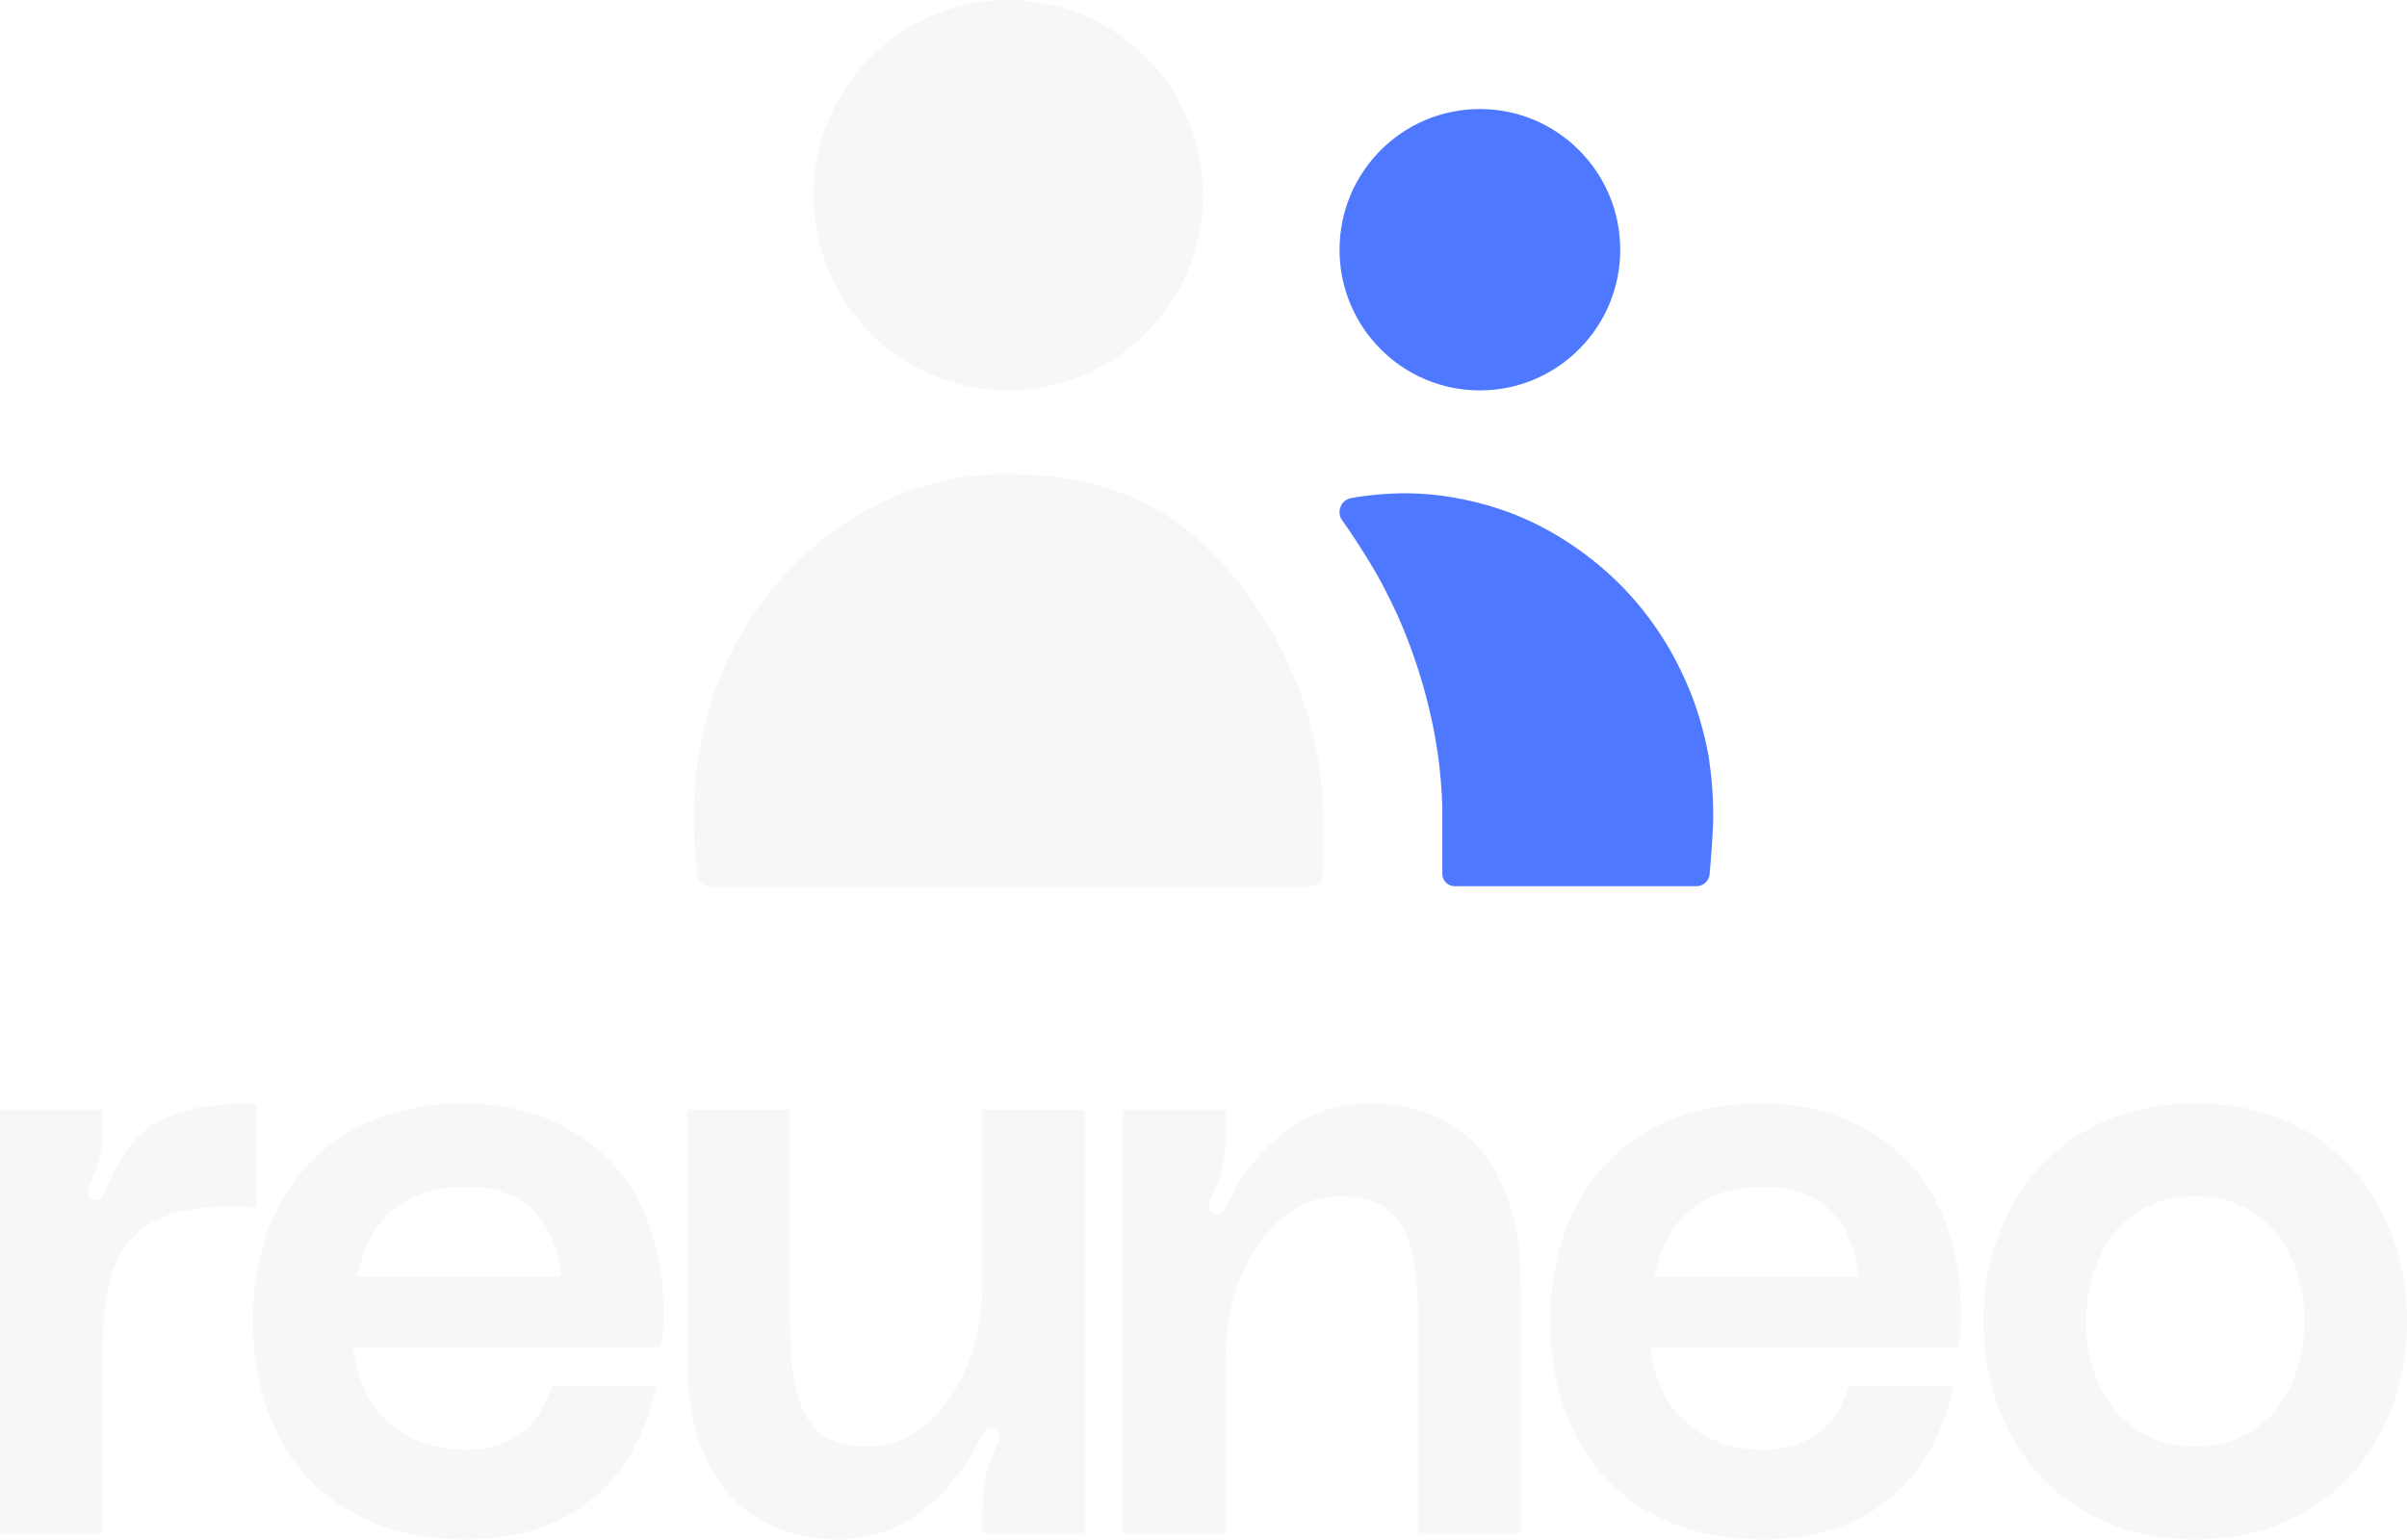
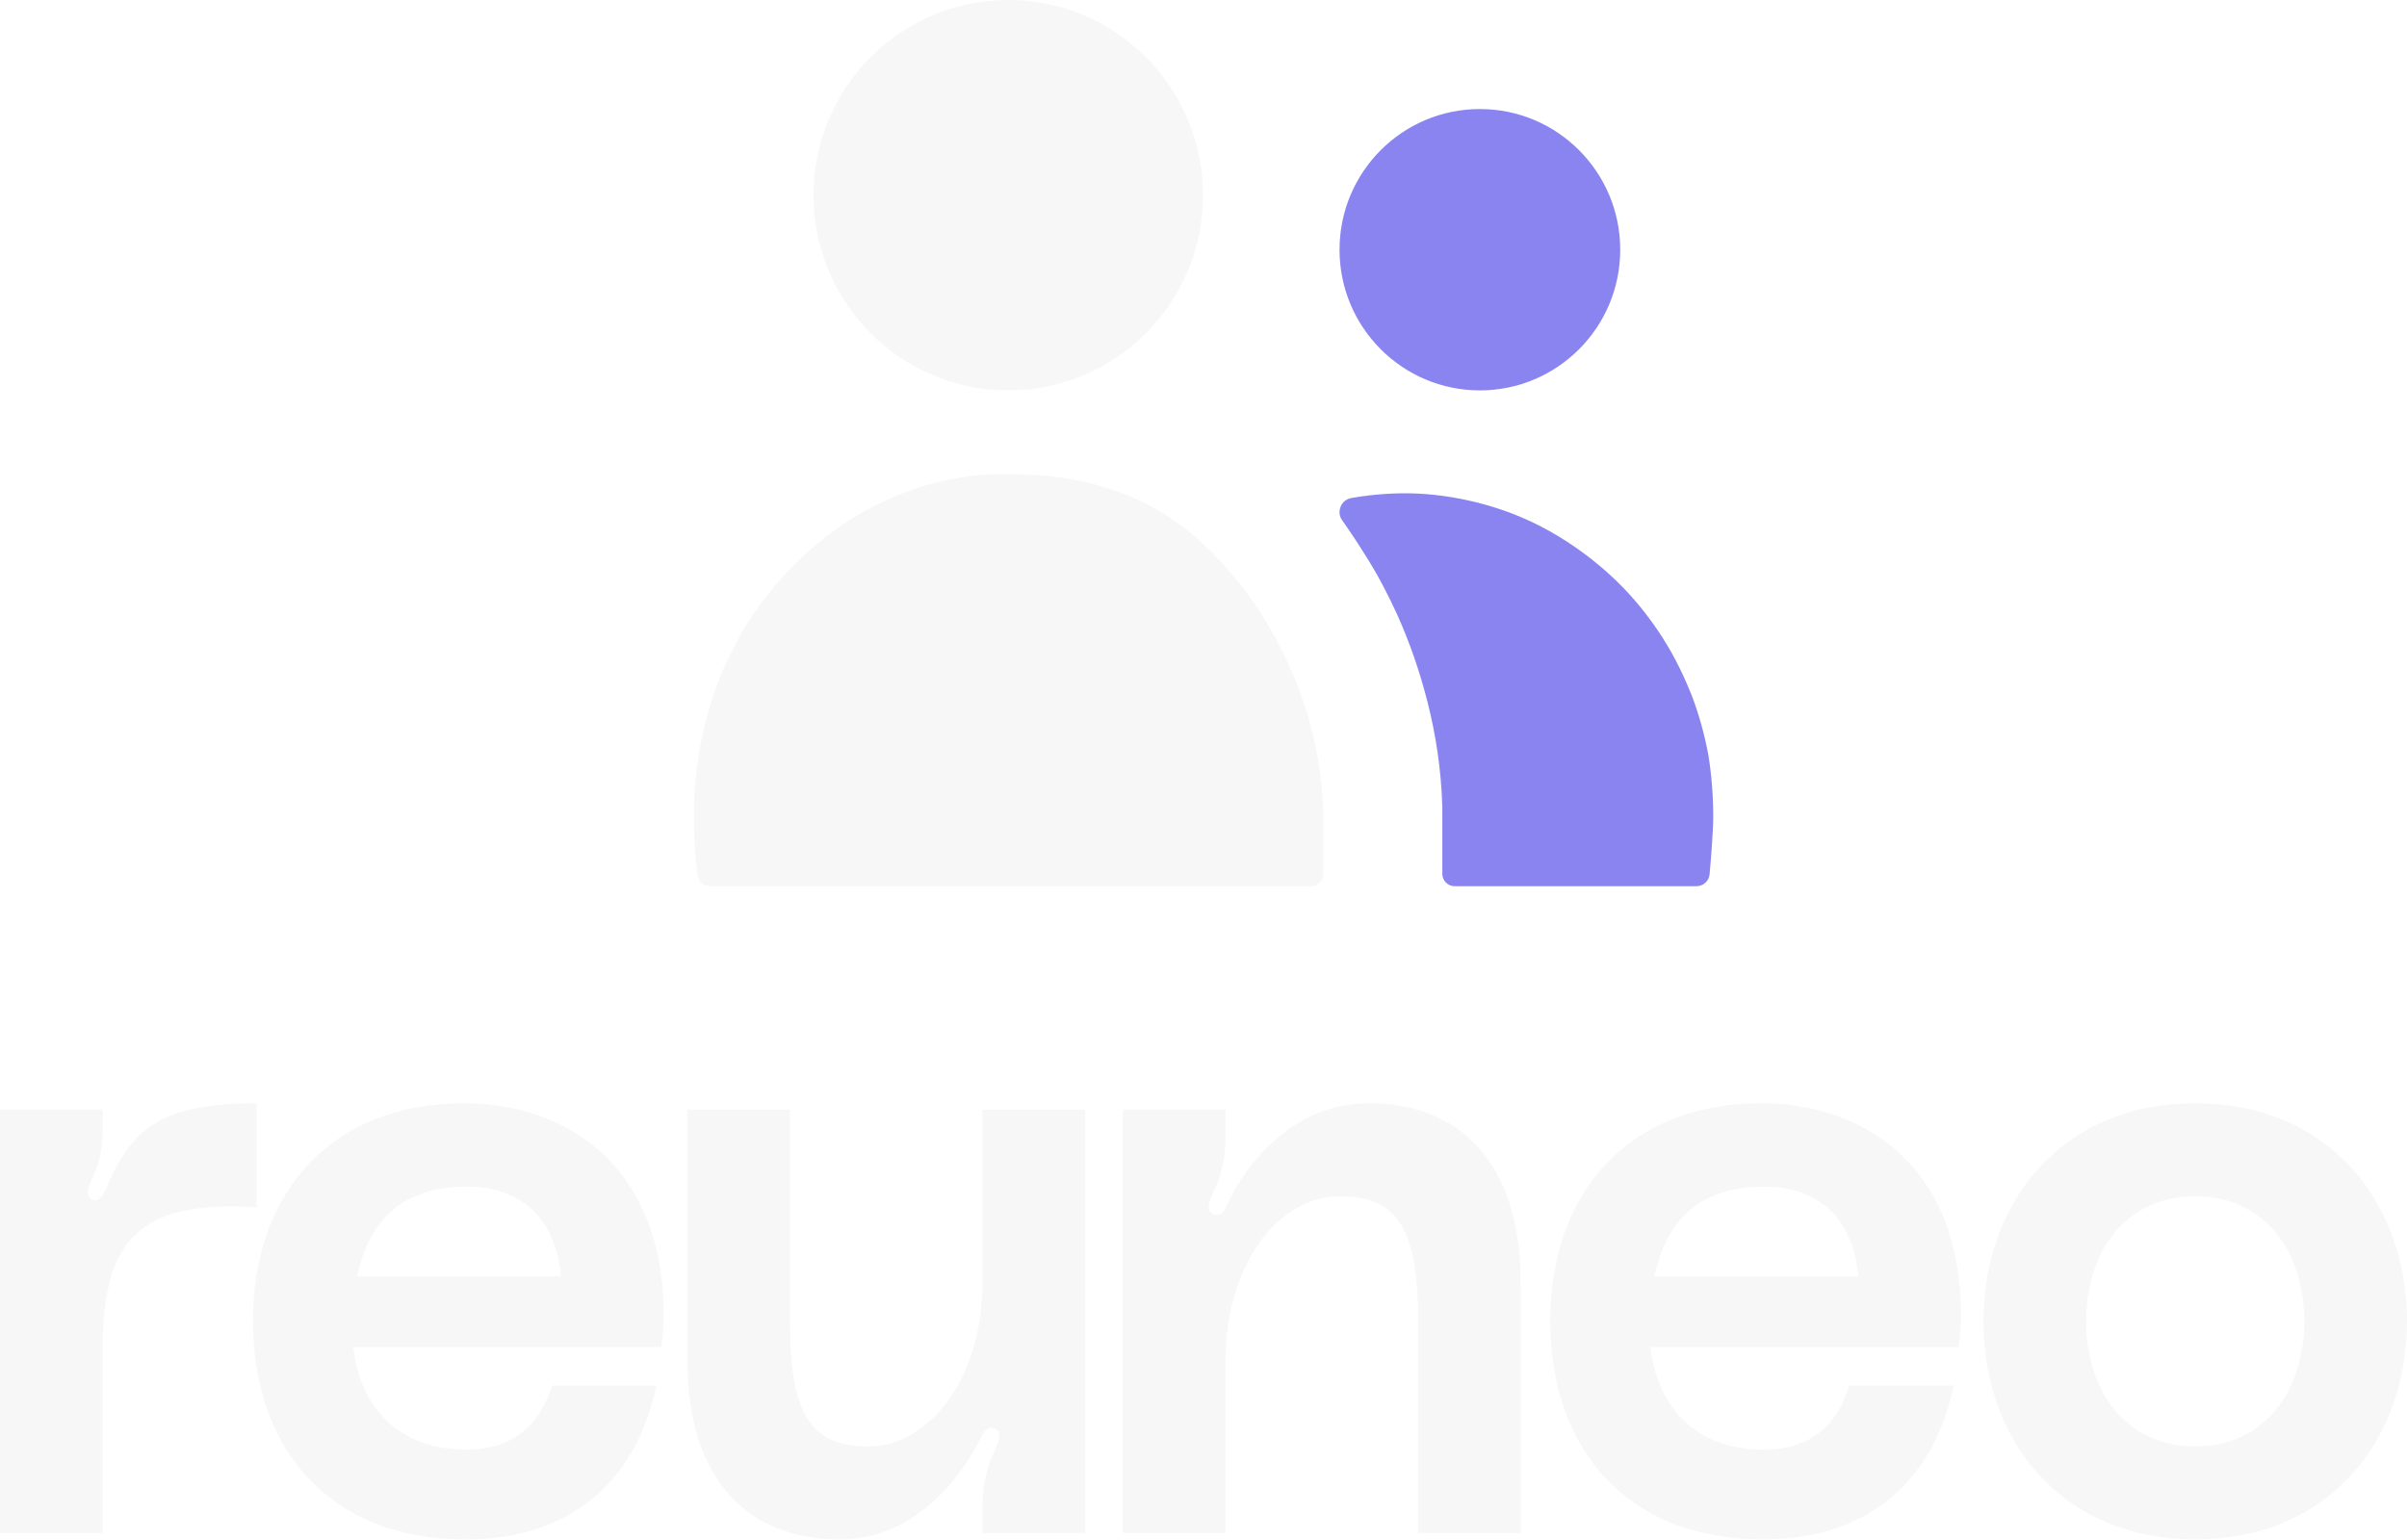
<svg xmlns="http://www.w3.org/2000/svg" id="Layer_2" data-name="Layer 2" viewBox="0 0 2448.62 1566.56">
  <defs>
    <style>
      .cls-1 {
        fill: #f7f7f7;
      }

      .cls-1, .cls-2 {
        stroke-width: 0px;
      }

      .cls-2 {
-         fill: #4e78ff;
+         fill: #8a84f0;
      }
    </style>
  </defs>
  <g id="Layer_1-2" data-name="Layer 1">
    <g>
      <g>
        <path class="cls-1" d="M261.14,1122.62v106.09c-121.59-8.16-156.69,35.09-156.69,144.44v186.88H0v-430.89h104.46v23.67c0,18.77-4.9,35.09-12.24,49.78-3.26,7.34-5.71,17.14,4.08,18.77,4.9.82,8.98-5.71,9.79-8.16,26.11-59.57,49.78-90.58,155.05-90.58Z" />
        <path class="cls-1" d="M672.68,1370.7h-313.37c7.34,65.29,49.78,104.46,115.07,104.46,49.78,0,75.08-26.93,87.32-65.29h106.09c-18.77,88.95-79.16,156.69-194.22,156.69-139.55,0-216.26-93.85-216.26-221.97,0-134.65,83.24-221.97,214.63-221.97,99.56,0,203.2,59.57,203.2,216.26,0,11.42-.82,19.59-2.45,31.83ZM570.68,1298.89c-4.08-52.23-35.09-91.4-95.48-91.4-71,0-101.19,39.99-111.8,91.4h207.28Z" />
        <path class="cls-1" d="M699.21,1383.76v-254.61h104.46v218.71c0,97.11,25.3,124.04,79.98,124.04,60.39,0,115.88-67.73,115.88-167.29v-175.46h104.46v430.89h-104.46v-26.93c0-26.11,5.71-41.62,13.06-58.76,3.26-7.34,8.16-18.77-2.45-21.22-6.53-1.63-8.98,3.26-12.24,9.79-21.22,42.44-68.55,103.64-143.63,103.64-93.03,0-155.05-60.39-155.05-182.8Z" />
        <path class="cls-1" d="M1546.98,1305.42v254.61h-104.46v-218.71c0-97.11-25.3-124.04-79.97-124.04-60.39,0-115.88,67.73-115.88,167.29v175.46h-104.46v-430.89h104.46v26.93c0,26.11-4.9,41.62-13.06,58.76-3.26,7.34-8.16,18.77,2.45,21.22,6.53,1.63,8.98-3.26,12.24-9.79,19.59-43.25,68.55-103.64,143.63-103.64,93.03,0,155.05,60.39,155.05,182.8Z" />
        <path class="cls-1" d="M1992.43,1370.7h-313.37c7.34,65.29,49.78,104.46,115.07,104.46,49.78,0,75.08-26.93,87.32-65.29h106.09c-18.77,88.95-79.16,156.69-194.22,156.69-139.55,0-216.26-93.85-216.26-221.97,0-134.65,83.24-221.97,214.63-221.97,99.56,0,203.2,59.57,203.2,216.26,0,11.42-.82,19.59-2.45,31.83ZM1890.42,1298.89c-4.08-52.23-35.09-91.4-95.48-91.4-71,0-101.19,39.99-111.8,91.4h207.28Z" />
        <path class="cls-1" d="M2448.62,1344.59c0,122.41-80.79,221.97-215.44,221.97s-215.44-99.56-215.44-221.97,80.79-221.97,215.44-221.97,215.44,99.56,215.44,221.97ZM2344.16,1344.59c0-70.18-39.99-127.31-110.99-127.31s-110.99,57.12-110.99,127.31,39.99,127.31,110.99,127.31,110.99-57.12,110.99-127.31Z" />
      </g>
      <g>
        <path class="cls-1" d="M1025.67,397.26c109.41,0,198.11-88.93,198.11-198.63S1135.08,0,1025.67,0s-198.11,88.93-198.11,198.63,88.7,198.63,198.11,198.63Z" />
        <path class="cls-2" d="M1505.47,397.26c78.85,0,142.77-64.09,142.77-143.15s-63.92-143.15-142.77-143.15-142.77,64.09-142.77,143.15,63.92,143.15,142.77,143.15Z" />
        <path class="cls-2" d="M1742.86,830.78c0,14.73-2.23,42.74-3.69,58.85-.62,6.9-6.4,12.17-13.33,12.17h-246c-6.95,0-12.58-5.63-12.58-12.58v-67.88c-1.1-38.28-6.64-73.79-14.94-106.53-8.3-32.73-18.81-62.14-30.43-88.21-9.41-20.53-18.82-38.84-28.78-54.93-9.96-16.09-19.37-30.52-27.67-42.17-3.32-4.44-3.32-9.43-1.66-13.87,1.66-4.44,5.53-7.77,11.07-8.88,22.69-3.88,45.38-5.55,68.07-4.44,22.68,1.11,45.37,5,67.51,11.1,26.01,7.21,50.91,17.75,74.7,32.18,23.8,14.43,45.93,31.63,66.41,52.71,15.49,16.09,28.78,33.29,40.4,51.6s21.03,37.73,28.78,57.15c7.74,19.97,13.28,40.5,17.15,61.03,3.32,20.53,4.98,41.61,4.98,62.7Z" />
        <path class="cls-1" d="M1346.08,824.67v64.99c0,6.7-5.44,12.14-12.14,12.14h-611.81c-6.22,0-11.45-4.61-12.3-10.77-14.61-105.72,9.57-216.66,82.31-299.39,63.64-72.68,147.2-109.3,230.21-109.3s159.37,20.53,223.01,93.21c0,0,95.74,95.99,100.72,249.12Z" />
      </g>
    </g>
  </g>
</svg>
